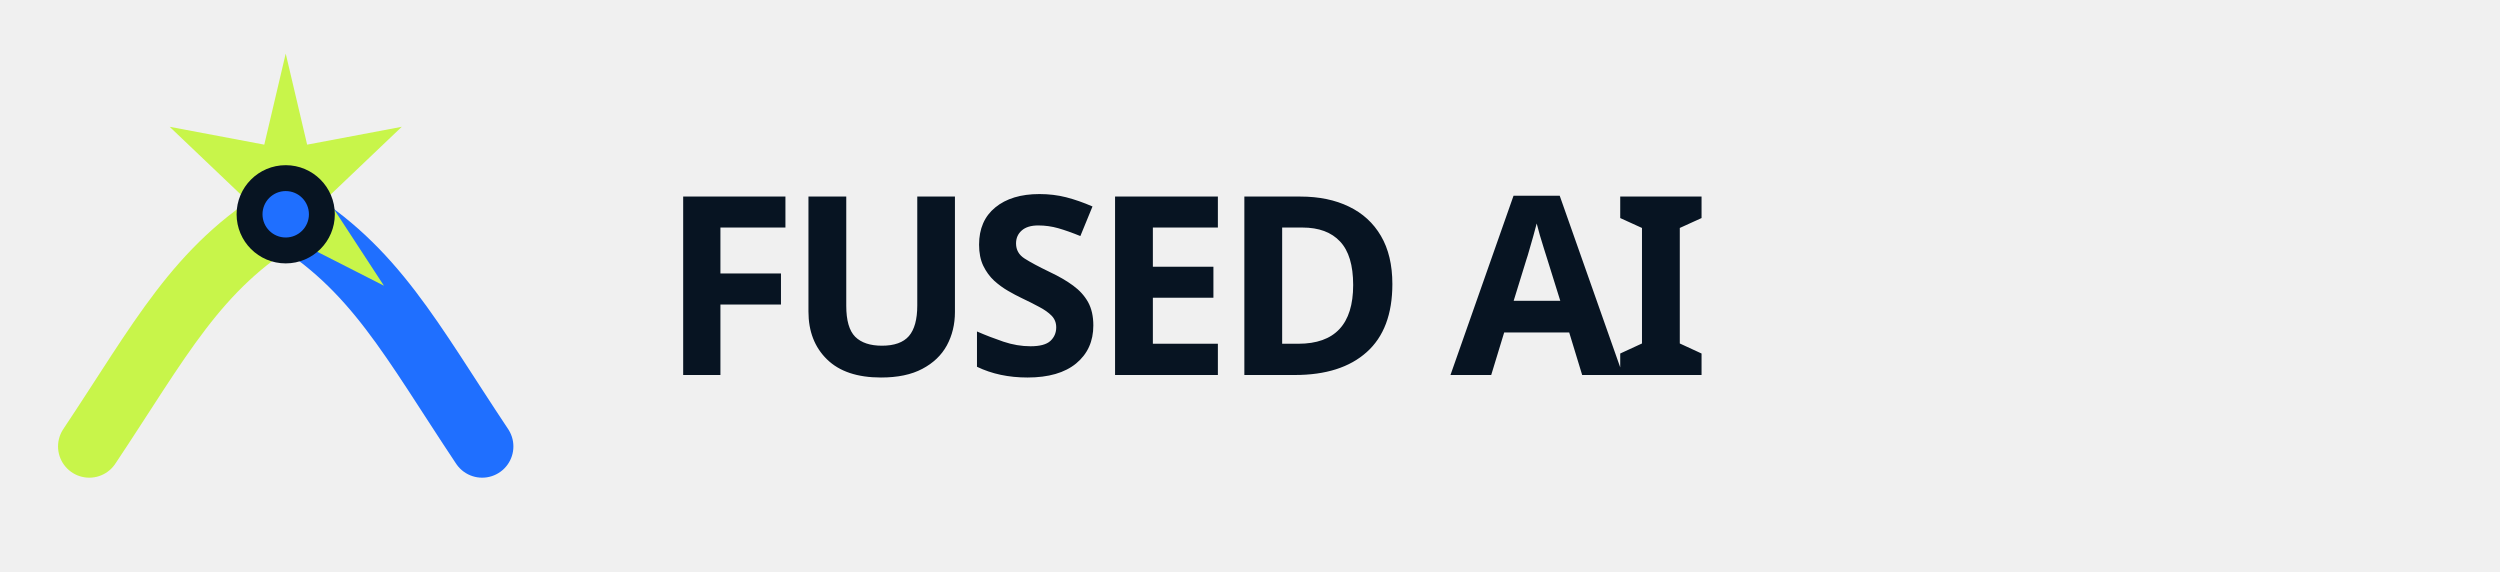
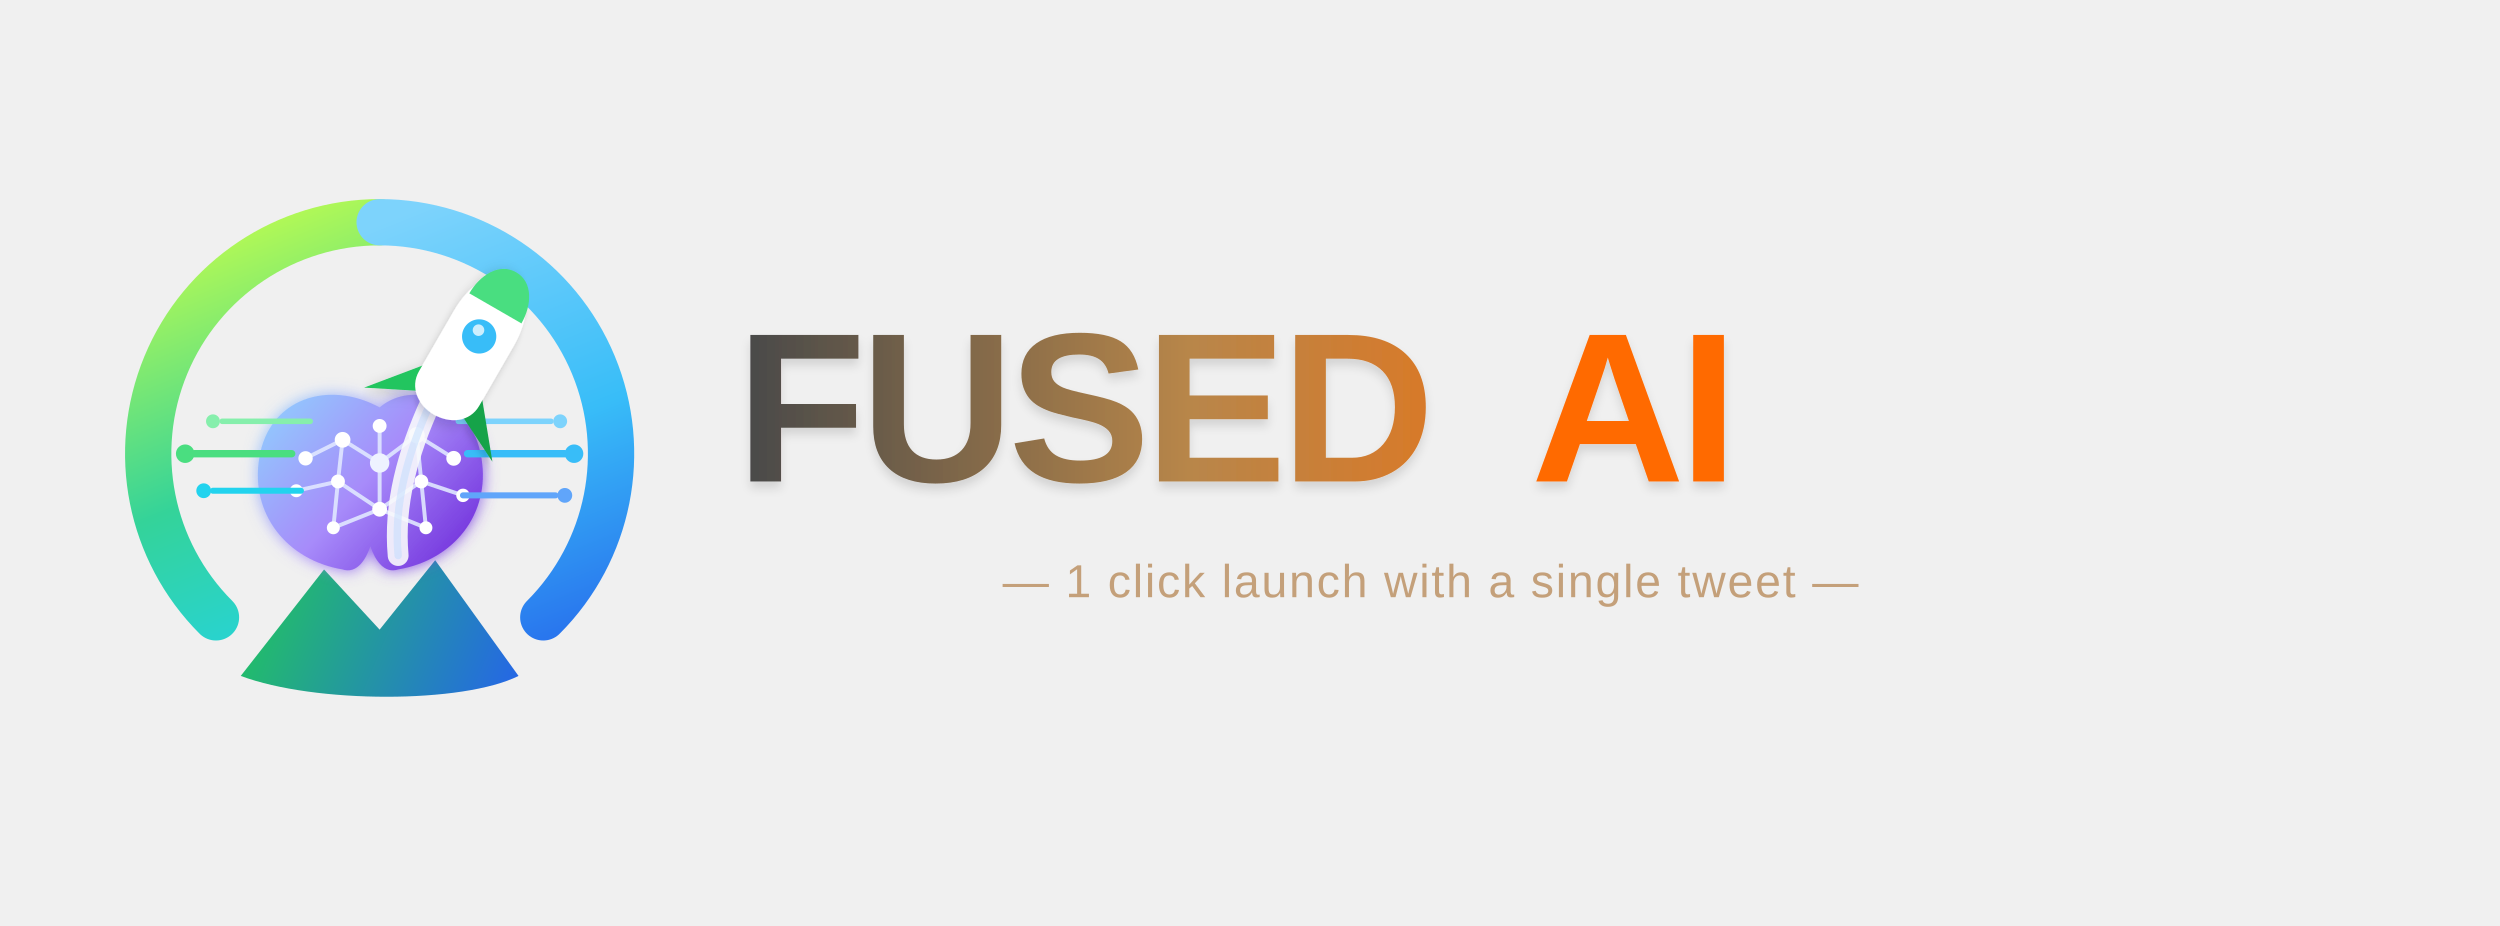
- <svg xmlns="http://www.w3.org/2000/svg" viewBox="0 0 280 64" role="img" aria-label="FUSED AI">
-   <g transform="translate(0,0)">
-     <path d="M10 50C18 38 22 30 32 24" fill="none" stroke="#C8F54A" stroke-width="7" stroke-linecap="round" />
-     <path d="M54 50C46 38 42 30 32 24" fill="none" stroke="#1F6FFF" stroke-width="7" stroke-linecap="round" />
-     <path d="M32 6L34.4 16.2 45 14.2 36.6 22.2 43 32 32 26.4 21 32 27.4 22.2 19 14.2 29.6 16.2Z" fill="#C8F54A" />
-     <circle cx="32" cy="24" r="5.5" fill="#071422" />
-     <circle cx="32" cy="24" r="2.6" fill="#1F6FFF" />
+ <svg xmlns="http://www.w3.org/2000/svg" viewBox="0 0 1080 400" role="img" aria-label="FUSED AI">
+   <defs>
+     <linearGradient id="logo-ring-l" x1="40" y1="20" x2="120" y2="220" gradientUnits="userSpaceOnUse">
+       <stop offset="0" stop-color="#C8FF4A" />
+       <stop offset="0.55" stop-color="#34D399" />
+       <stop offset="1" stop-color="#22D3EE" />
+     </linearGradient>
+     <linearGradient id="logo-ring-r" x1="140" y1="20" x2="220" y2="220" gradientUnits="userSpaceOnUse">
+       <stop offset="0" stop-color="#7DD3FC" />
+       <stop offset="0.5" stop-color="#38BDF8" />
+       <stop offset="1" stop-color="#2563EB" />
+     </linearGradient>
+     <linearGradient id="logo-brain" x1="90" y1="100" x2="170" y2="170" gradientUnits="userSpaceOnUse">
+       <stop offset="0" stop-color="#93C5FD" />
+       <stop offset="0.45" stop-color="#A78BFA" />
+       <stop offset="1" stop-color="#6D28D9" />
+     </linearGradient>
+     <linearGradient id="logo-base" x1="70" y1="180" x2="190" y2="230" gradientUnits="userSpaceOnUse">
+       <stop offset="0" stop-color="#22C55E" />
+       <stop offset="1" stop-color="#2563EB" />
+     </linearGradient>
+     <linearGradient id="logo-fused" x1="0" y1="0" x2="1" y2="0">
+       <stop offset="0" stop-color="#4A4A4A" />
+       <stop offset="0.45" stop-color="#B8864A" />
+       <stop offset="1" stop-color="#FF6A00" />
+     </linearGradient>
+     <filter id="logo-glow" x="-50%" y="-50%" width="200%" height="200%">
+       <feGaussianBlur stdDeviation="3.2" result="b" />
+       <feMerge>
+         <feMergeNode in="b" />
+         <feMergeNode in="SourceGraphic" />
+       </feMerge>
+     </filter>
+     <filter id="logo-soft">
+       <feDropShadow dx="0" dy="2" stdDeviation="2.2" flood-color="#071422" flood-opacity="0.18" />
+     </filter>
+     <filter id="logo-type">
+       <feDropShadow dx="0" dy="3" stdDeviation="2" flood-color="#071422" flood-opacity="0.12" />
+     </filter>
+   </defs>
+   <g transform="translate(36 72)">
+     <g fill="none" stroke-linecap="round">
+       <path d="M57.3 194.7A100 100 0 0 1 128 24" stroke="url(#logo-ring-l)" stroke-width="20" />
+       <path d="M198.7 194.7A100 100 0 0 0 128 24" stroke="url(#logo-ring-r)" stroke-width="20" />
+     </g>
+     <path fill="url(#logo-base)" d="M68 220 104 174l24 26 24-30 36 50c-24 12-88 12-120 0Z" />
+     <g filter="url(#logo-glow)">
+       <path fill="url(#logo-brain)" d="M128 104c-22-12-48-4-52 22-4 24 12 44 36 48 6 2 10-4 12-10 2 6 6 12 12 10 24-4 40-24 36-48-4-26-30-34-44-22z" />
+       <g fill="none" stroke="#E0E7FF" stroke-width="1.7" stroke-linecap="round" opacity="0.9">
+         <path d="M96 126 112 118 128 128 144 116 160 126" />
+         <path d="M92 140 110 136 128 148 146 136 164 142" />
+         <path d="M108 156 128 148 148 156" />
+         <path d="M112 118 110 136 108 156" />
+         <path d="M144 116 146 136 148 156" />
+         <path d="M128 112 128 128 128 148" />
+       </g>
+       <g fill="#fff">
+         <circle cx="96" cy="126" r="3.1" />
+         <circle cx="112" cy="118" r="3.4" />
+         <circle cx="144" cy="116" r="3.5" />
+         <circle cx="160" cy="126" r="3.2" />
+         <circle cx="92" cy="140" r="2.8" />
+         <circle cx="110" cy="136" r="3" />
+         <circle cx="128" cy="128" r="4.2" fill="#EEF2FF" />
+         <circle cx="146" cy="136" r="3" />
+         <circle cx="164" cy="142" r="2.9" />
+         <circle cx="108" cy="156" r="2.8" />
+         <circle cx="128" cy="148" r="3.2" />
+         <circle cx="148" cy="156" r="2.8" />
+         <circle cx="128" cy="112" r="3" />
+       </g>
+     </g>
+     <g fill="none" stroke-linecap="round">
+       <path d="M90 124H48" stroke="#4ADE80" stroke-width="3.2" />
+       <path d="M94 140H56" stroke="#22D3EE" stroke-width="2.6" />
+       <path d="M98 110H60" stroke="#86EFAC" stroke-width="2.4" />
+       <path d="M166 124h42" stroke="#38BDF8" stroke-width="3.2" />
+       <path d="M164 142h40" stroke="#60A5FA" stroke-width="2.6" />
+       <path d="M162 110h40" stroke="#7DD3FC" stroke-width="2.4" />
+       <circle cx="44" cy="124" r="4" fill="#4ADE80" stroke="none" />
+       <circle cx="52" cy="140" r="3.2" fill="#22D3EE" stroke="none" />
+       <circle cx="56" cy="110" r="3" fill="#86EFAC" stroke="none" />
+       <circle cx="212" cy="124" r="4" fill="#38BDF8" stroke="none" />
+       <circle cx="208" cy="142" r="3.2" fill="#60A5FA" stroke="none" />
+       <circle cx="206" cy="110" r="3" fill="#7DD3FC" stroke="none" />
+     </g>
+     <path d="M150 102C140 124 134 146 136 168" fill="none" stroke="#F8FAFC" stroke-width="9" stroke-linecap="round" opacity="0.9" />
+     <path d="M150 102C140 124 134 146 136 168" fill="none" stroke="#BFDBFE" stroke-width="3.2" stroke-linecap="round" opacity="0.5" />
+     <g transform="translate(166 82) rotate(30)" filter="url(#logo-soft)">
+       <path fill="#22C55E" d="M-14 12 -32 34 -8 22z" />
+       <path fill="#16A34A" d="M14 12 32 34 8 22z" />
+       <path fill="#fff" d="M0-38c10 0 15 11 15 24v30c0 8-7 13-15 13s-15-5-15-13V-14c0-13 5-24 15-24z" />
+       <path fill="#4ADE80" d="M0-42c8.5 0 13 9 13 18H-13c0-9 4.5-18 13-18z" />
+       <circle cx="0" cy="-10" r="7.4" fill="#38BDF8" />
+       <circle cx="-1.6" cy="-12.2" r="2.5" fill="#fff" opacity="0.75" />
+     </g>
  </g>
-   <text x="74" y="42" font-family="Syne, ui-sans-serif, system-ui, sans-serif" font-size="28" font-weight="800" letter-spacing="-1.2" fill="#071422">FUSED AI</text>
+   <g font-family="Segoe UI, Helvetica Neue, Arial, sans-serif">
+     <text x="318" y="208" font-size="92" font-weight="800" letter-spacing="-2.5" filter="url(#logo-type)">
+       <tspan fill="url(#logo-fused)">FUSED</tspan>
+       <tspan dx="16" fill="#FF6A00">AI</tspan>
+     </text>
+     <text x="618" y="258" text-anchor="middle" font-size="20" font-weight="500" fill="#C4A07A" letter-spacing="0.04em">— 1 click launch with a single tweet —</text>
+   </g>
</svg>
